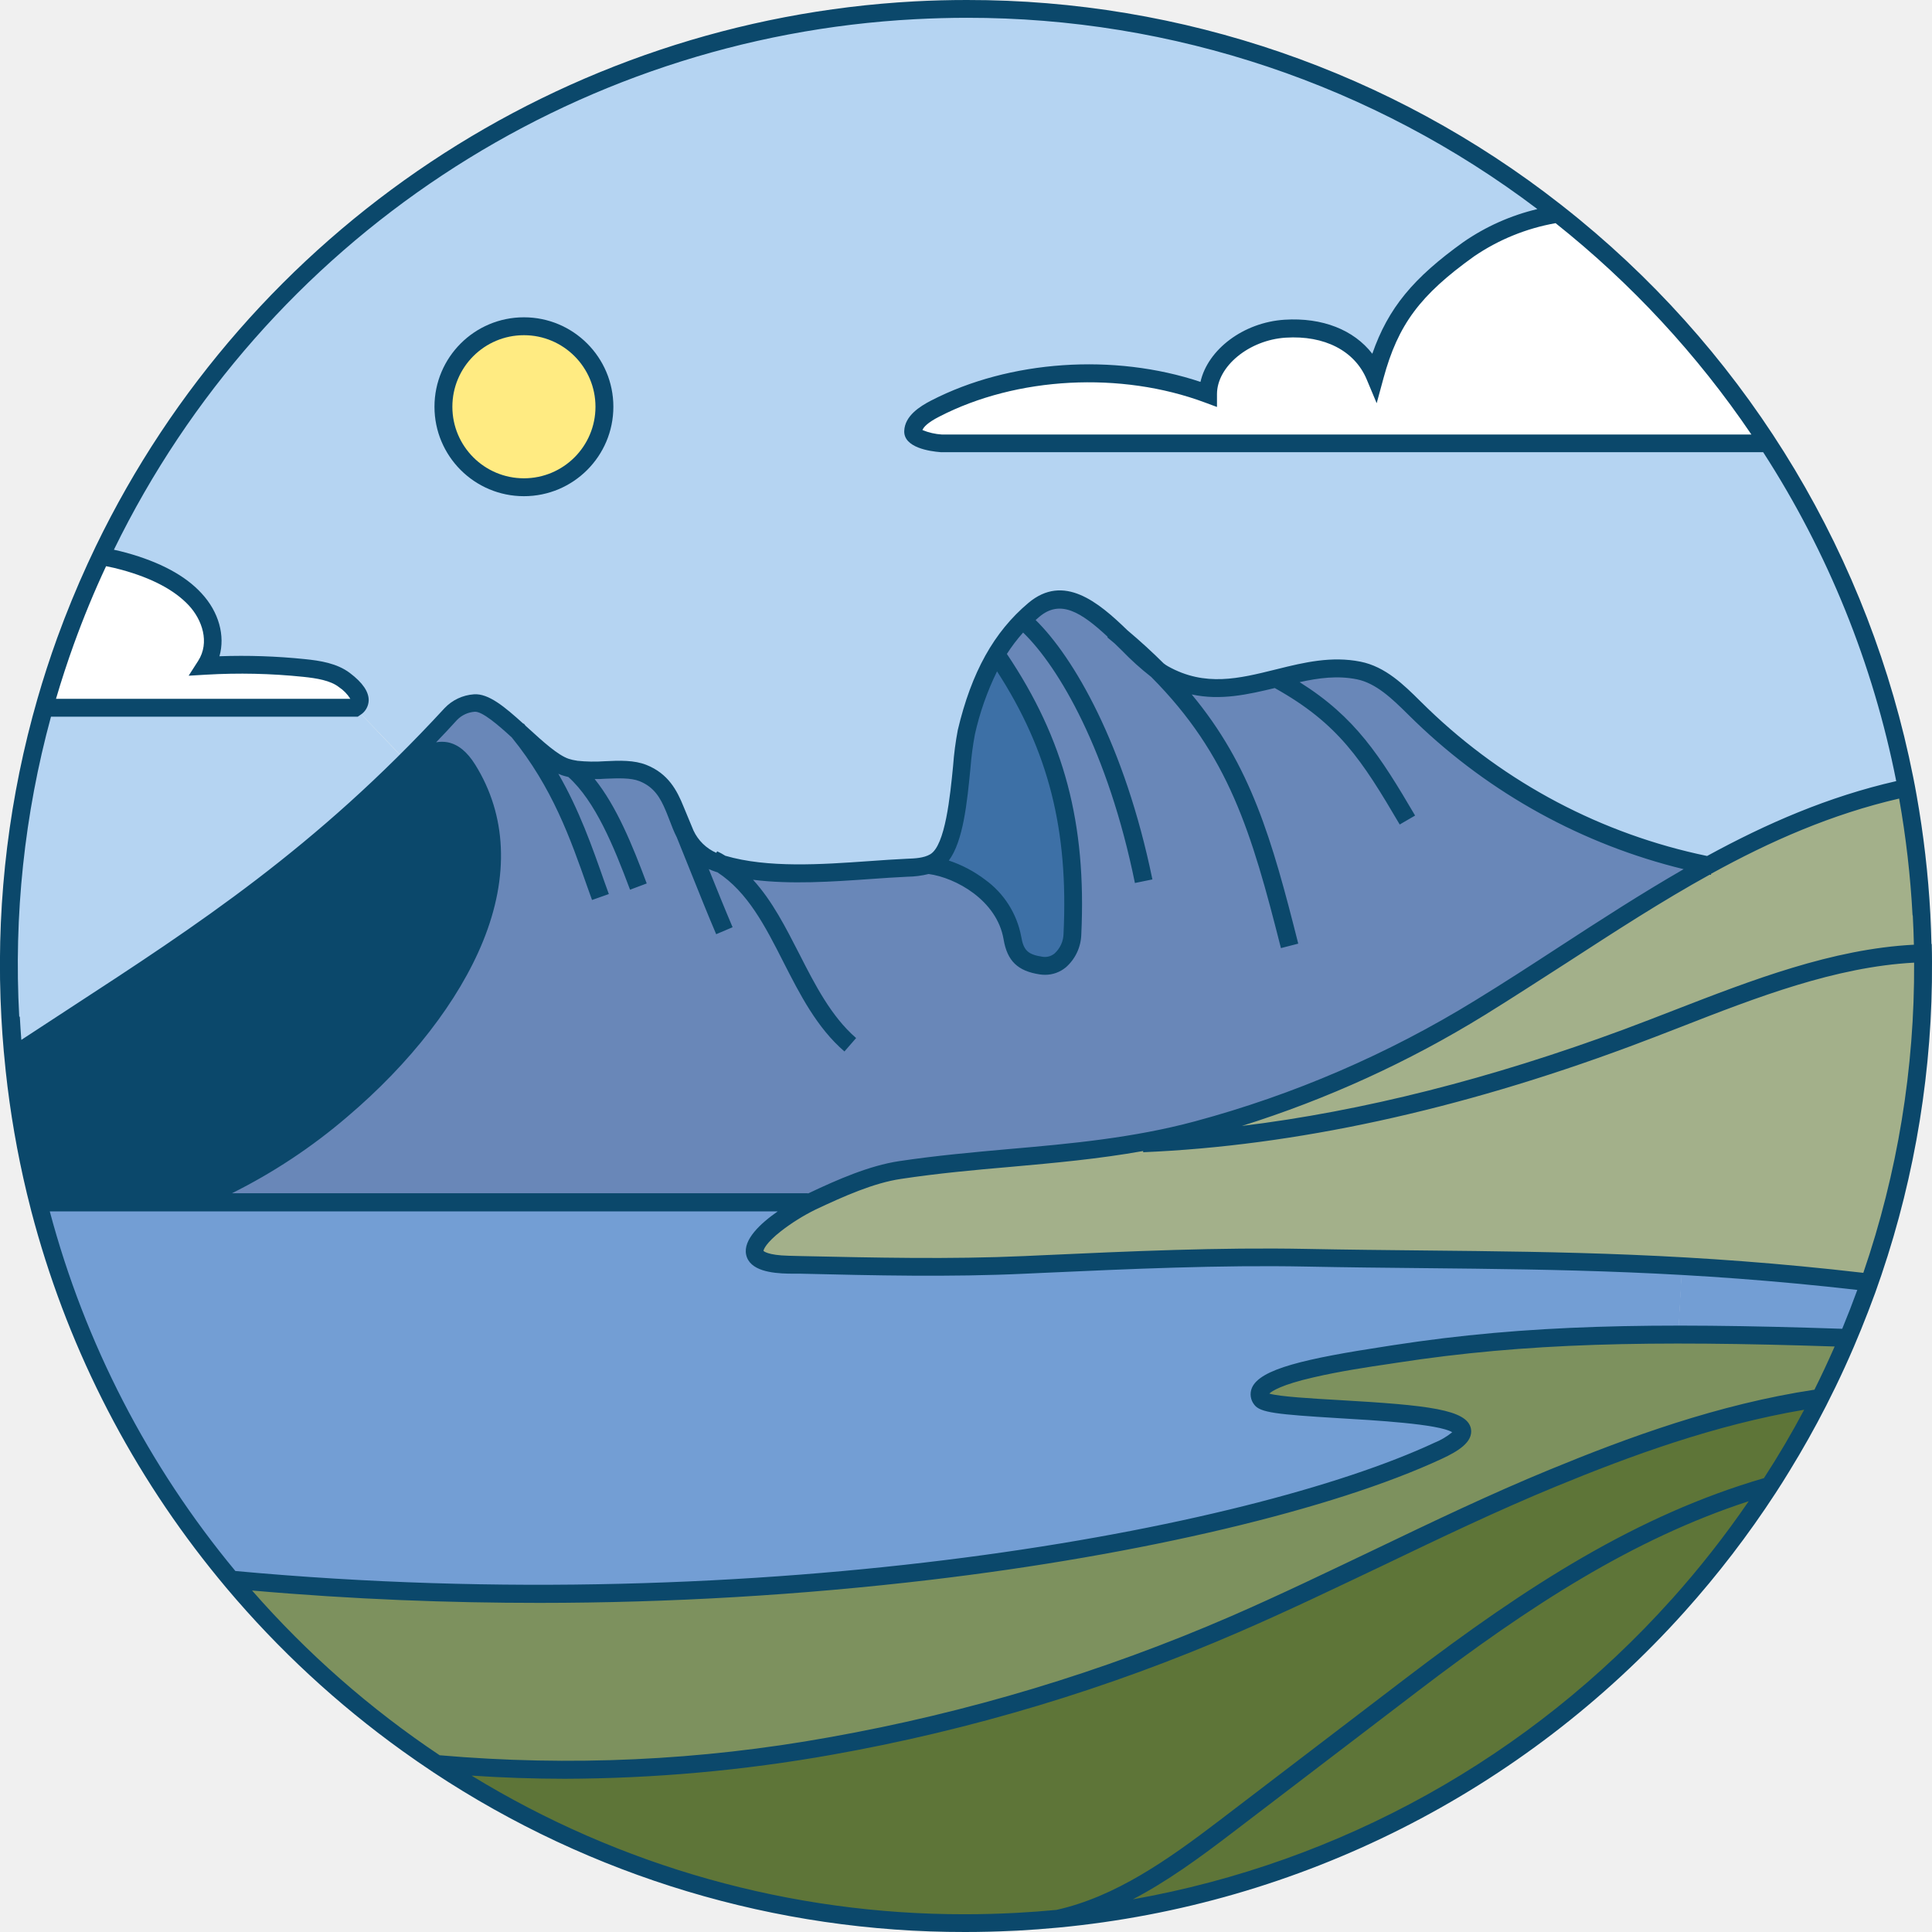
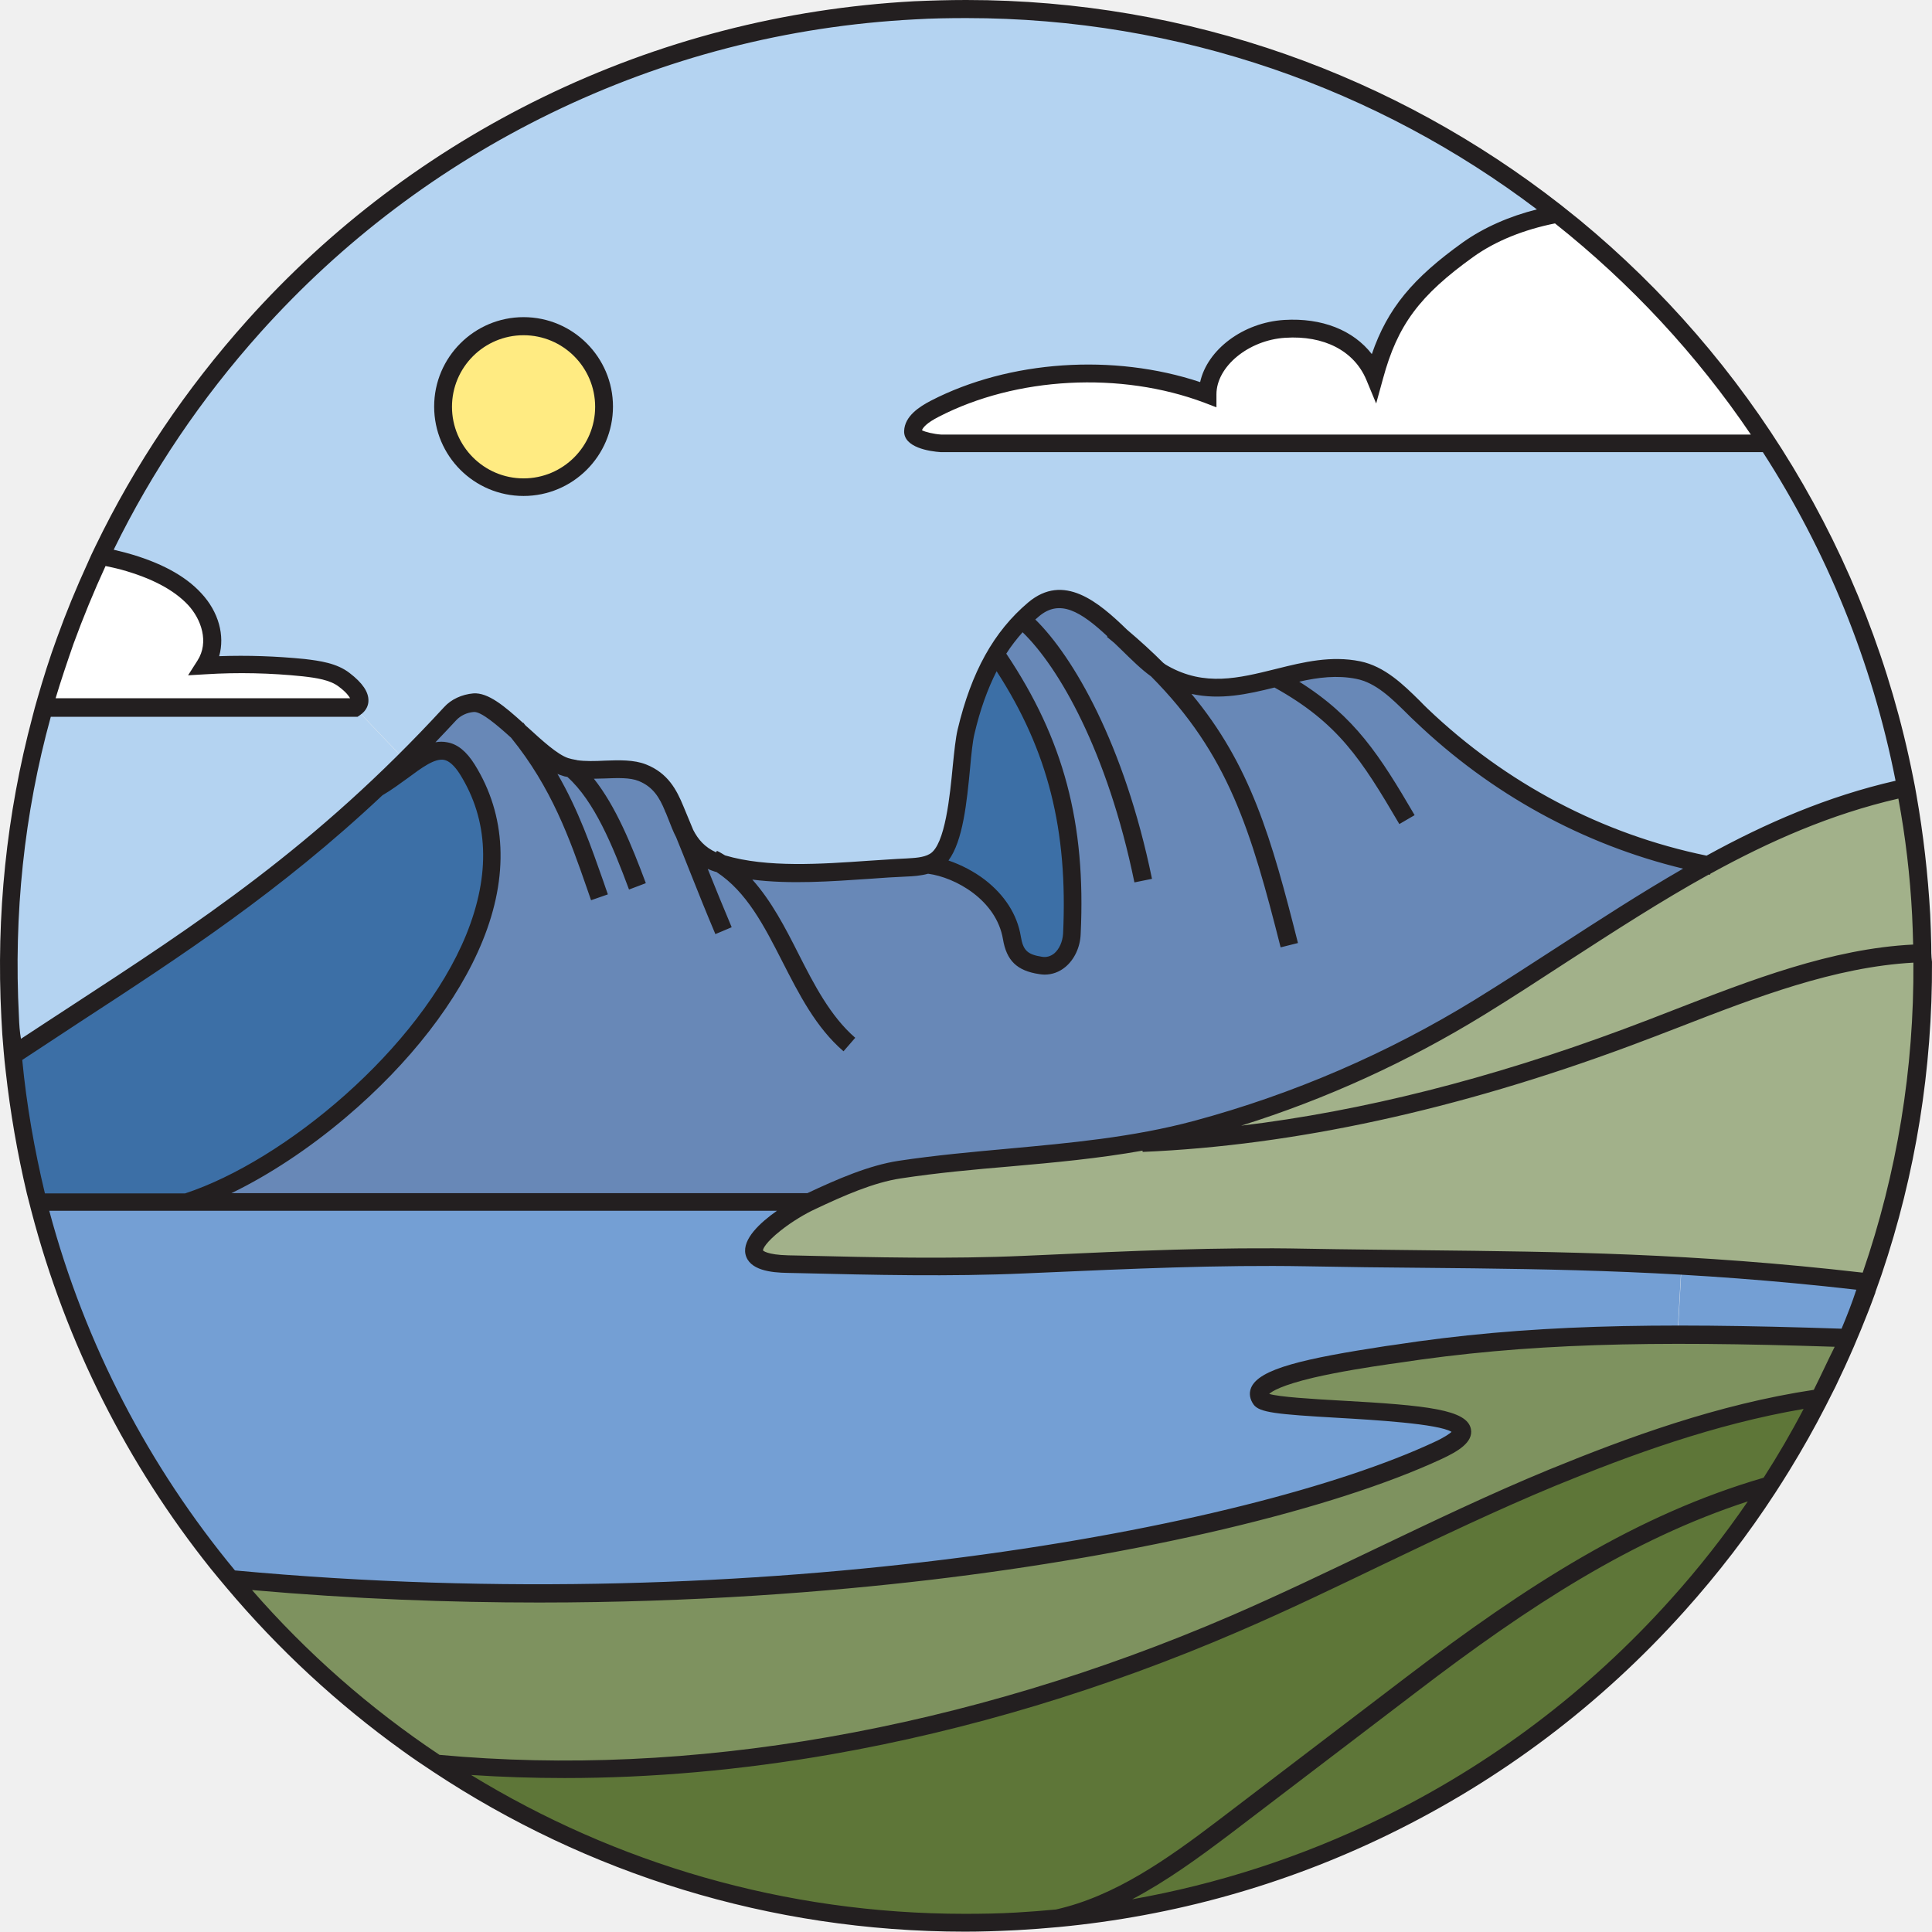
- <svg xmlns="http://www.w3.org/2000/svg" id="Layer_1" data-name="Layer 1" viewBox="0 0 432 432">
-   <defs>
-     <style>.cradle-cls-1{fill:none}.cradle-cls-2{clip-path:url(#cradle-clip-path)}.cradle-cls-3{fill:#fff}.cradle-cls-4{fill:#ffeb82}.cradle-cls-5{fill:#a3b08a}.cradle-cls-6{fill:#739ed4}.cradle-cls-7{fill:#7d915e}.cradle-cls-8{fill:#b5d4f2}.cradle-cls-9{fill:#5e7538}.cradle-cls-10{fill:#6987b8}.cradle-cls-11{fill:#3d70a6}.cradle-cls-12{fill:#0b486b}</style>
-     <clipPath id="cradle-clip-path" transform="translate(-1)">
-       <path class="cradle-cls-1" d="M1 0h432v432H1z" />
-     </clipPath>
-   </defs>
-   <g class="cradle-cls-2">
-     <path class="cradle-cls-3" d="M78 152.07c2.39 1.83 4.91 4.5 2.38 6.19h-69.5a211.59 211.59 0 0 1 12.69-33.88 51.69 51.69 0 0 1 5.15 1.13c6.09 1.67 12 4.31 15.9 8.51s5.31 10.2 2.31 14.87a135.83 135.83 0 0 1 22 .48c3.24.34 6.67.87 9.06 2.71m318.28-53l-.12.08H211.53s-6.43-.48-6.34-2.7 2.55-3.86 4.92-5.08c17.79-9.18 41.8-10.45 61-3.24 0-7.28 8-14 17.25-14.62s17 3.21 20.06 10.54c3.47-12.76 9-19.71 21-28.33a49.2 49.2 0 0 1 19.9-7.92 215 215 0 0 1 47 51.28" transform="translate(-1)" />
-     <path class="cradle-cls-4" d="M118.16 73a18 18 0 1 1-18 18 18 18 0 0 1 18-18" transform="translate(-1)" />
-     <path class="cradle-cls-5" d="M431 213.16a212.88 212.88 0 0 1-12 73.62 677.009 677.009 0 0 0-41.89-3.65c-29.3-1.66-54.8-1.3-84-1.87-20.73-.4-42.29.66-63 1.59-17.61.79-35.18.31-52.81-.1-16.4-.38-2.05-10.45 4.44-13.76l.72-.35c6-2.84 13.13-6 19.75-7.05 18.25-2.75 36.23-3 54.27-6.25l.05.27c36.91-1.56 73.57-10.65 108.19-23.52 21.56-8 43.76-18.3 66.24-18.91" transform="translate(-1)" />
-     <path class="cradle-cls-5" d="M383 193.5c13.85-7.61 28.29-13.89 44.29-17.31a215.69 215.69 0 0 1 3.41 28.39q.23 4.31.29 8.59c-22.48.61-44.67 10.9-66.24 18.91-34.62 12.87-71.28 22-108.19 23.52l-.05-.27c4-.73 8.08-1.61 12.12-2.69a239.58 239.58 0 0 0 63.26-27.29C349.3 214.6 365.7 203 383 193.5" transform="translate(-1)" />
-     <path class="cradle-cls-6" d="M419 286.78q-2.21 6.28-4.78 12.38c-14.22-.49-26.67-.76-38-.76l.85-15.27c13 .74 26.75 1.86 41.89 3.65" transform="translate(-1)" />
-     <path class="cradle-cls-7" d="M414.23 299.16q-2.9 6.84-6.25 13.45c-20.85 3-41 10.13-59.75 17.86-24.34 10-47 22.3-71.13 32.69-54.2 23.37-117 37-178.39 31.21a215.65 215.65 0 0 1-46-41.22c120.44 11.3 228.57-9.51 269.91-28.78 23.37-10.89-36.91-7.94-39.54-11.45-4-5.32 20-8.66 29.94-10.19 19.89-3.07 38.9-4.32 63.26-4.32 11.3 0 23.74.27 38 .76" transform="translate(-1)" />
-     <path class="cradle-cls-8" d="M136.14 91a18 18 0 1 0-18 18 18 18 0 0 0 18-18m150.19 60.74c-8.14 2-16.3 4-25.15-1a15.25 15.25 0 0 1-1.34-.85q-3.73-3.75-8.24-7.54c-6.11-5.94-12.83-11.54-19.43-6A39.68 39.68 0 0 0 223.3 147a61.47 61.47 0 0 0-6.3 16.7c-1.49 6.28-1.17 25.59-7.09 29.06a6.25 6.25 0 0 1-.71.36 15.18 15.18 0 0 1-5.45.93c-12.74.57-29 2.93-41.49-.81l-.55-.17a12.08 12.08 0 0 1-7.57-6.53c-.77-1.9-1.54-3.77-2.32-5.59l-.14-.34c-1.33-3.2-3-6.15-7-7.72-4.18-1.67-10.54 0-15.69-.92a11 11 0 0 1-1.63-.41c-3-1-6.82-4.6-10.5-7.94S109.5 157 107 157.2a8.12 8.12 0 0 0-5.25 2.47q-5.06 5.49-10 10.44l-11.37-11.85c2.54-1.69 0-4.36-2.37-6.19s-5.82-2.37-9.06-2.71a135.84 135.84 0 0 0-22-.48c3-4.67 1.57-10.66-2.31-14.87s-9.81-6.84-15.9-8.51a51.75 51.75 0 0 0-5.15-1.13A214.05 214.05 0 0 1 349.32 47.8a49.2 49.2 0 0 0-19.9 7.93c-12 8.62-17.52 15.57-21 28.33-3.08-7.33-10.76-11.13-20.06-10.54s-17.25 7.34-17.25 14.62c-19.21-7.21-43.23-5.94-61 3.24-2.36 1.22-4.84 2.87-4.92 5.08s6.34 2.69 6.34 2.69h184.62l.12-.08a212.6 212.6 0 0 1 31 77.12c-16 3.42-30.43 9.7-44.29 17.31a129.66 129.66 0 0 1-64.09-33.56c-4.08-3.91-8.3-8.87-14.15-10-6.31-1.25-12.37.3-18.44 1.82" transform="translate(-1)" />
-     <path class="cradle-cls-9" d="M408 312.61a213.71 213.71 0 0 1-11.27 19.6c-30.35 8.77-55.83 26-79.91 44.41l-41.93 32c-11.06 8.38-23.36 17.27-37.45 20.38q-4.48.43-9 .67a213.07 213.07 0 0 1-129.7-35.33c61.35 5.78 124.19-7.83 178.39-31.21 24.08-10.39 46.79-22.67 71.13-32.69 18.8-7.73 38.9-14.82 59.75-17.86" transform="translate(-1)" />
-     <path class="cradle-cls-6" d="M42.74 268.82h138.94l.09.17c-6.49 3.31-20.83 13.38-4.44 13.76 17.63.42 35.2.89 52.81.1 20.71-.93 42.27-2 63-1.59 29.18.57 54.68.21 84 1.87l-.85 15.27c-24.36 0-43.37 1.26-63.26 4.32-9.91 1.53-33.92 4.86-29.94 10.18 2.63 3.51 62.91.56 39.54 11.45-41.35 19.27-149.47 40.08-269.91 28.78a212.93 212.93 0 0 1-43.14-84.31h33.16z" transform="translate(-1)" />
-     <path class="cradle-cls-9" d="M396.72 332.21A213.69 213.69 0 0 1 237.44 429c14.09-3.13 26.39-12 37.44-20.42l41.93-32c24.07-18.37 49.55-35.64 79.91-44.41" transform="translate(-1)" />
-     <path class="cradle-cls-10" d="M162.31 193.24c12.48 3.75 28.74 1.38 41.49.81a15.17 15.17 0 0 0 5.45-.93l-.06.38c6.69 1 16.58 6.59 18.2 16.24.68 4 2.39 5.57 6.41 6.18s6.81-3 7-7.06c1.11-23.55-3.3-42.28-16.5-61.81h-1a39.65 39.65 0 0 1 8.86-10.68c6.6-5.54 13.31.05 19.42 6a82.81 82.81 0 0 0 8.24 7.54 14.9 14.9 0 0 0 1.34.85c8.85 5 17 3 25.15 1 6.07-1.51 12.13-3.07 18.44-1.82 5.84 1.16 10.06 6.12 14.14 10A129.65 129.65 0 0 0 383 193.5c-17.31 9.51-33.71 21.1-51.12 31.83a239.58 239.58 0 0 1-63.26 27.29c-4 1.09-8.08 2-12.12 2.69-18 3.25-36 3.5-54.27 6.25-6.62 1-13.77 4.21-19.75 7.05l-.72.35-.09-.17H42.74c32.78-10.63 85.51-60.39 62.83-96.79-5.87-9.42-11.87-.53-20.18 4.19q3.14-3 6.31-6.11 5-5 10-10.44a8.12 8.12 0 0 1 5.3-2.44c2.52-.2 6.15 3 9.92 6.38s7.47 6.94 10.5 7.94a10.85 10.85 0 0 0 1.63.41c5.15 1 11.51-.75 15.69.92 4 1.58 5.66 4.52 7 7.72l.14.34c.76 1.86 1.41 3.79 2.32 5.59a12.08 12.08 0 0 0 7.57 6.53l.55.16" transform="translate(-1)" />
-     <path class="cradle-cls-11" d="M224.3 147c13.2 19.53 17.61 38.26 16.5 61.81-.19 4.07-3 7.67-7 7.06s-5.73-2.16-6.41-6.17c-1.62-9.65-11.51-15.23-18.2-16.24l.06-.38a6.24 6.24 0 0 0 .71-.36c5.93-3.48 5.6-22.79 7.09-29.06A61.53 61.53 0 0 1 223.3 147h1z" transform="translate(-1)" />
-     <path class="cradle-cls-12" d="M105.57 172c22.67 36.4-30.05 86.16-62.83 96.79H9.58A214.07 214.07 0 0 1 3.94 236c28.3-18.75 54.16-34 81.46-59.78 8.31-4.73 14.31-13.61 20.18-4.19" transform="translate(-1)" />
-     <path class="cradle-cls-8" d="M80.38 158.26l11.32 11.85q-3.17 3.15-6.31 6.11C58.1 202 32.24 217.25 3.94 236q-.4-4.26-.63-8.58a213.61 213.61 0 0 1 7.58-69.16h69.5z" transform="translate(-1)" />
-     <path class="cradle-cls-12" d="M417.65 284.61c-38-4.4-67.3-4.69-98.18-5-8.48-.09-17.25-.17-26.29-.35-19.48-.38-39.67.53-59.18 1.42l-3.94.18c-16.64.75-33.58.35-50 0l-2.71-.07c-4.79-.11-5.61-1.08-5.63-1.08 0-.33.62-1.85 3.92-4.43a45.45 45.45 0 0 1 7.68-4.8c6.37-3 13.11-6 19.19-6.88 8.2-1.24 16.49-2 24.51-2.69 9.7-.87 19.63-1.76 29.59-3.54v.27c33.81-1.42 70.42-9.37 108.8-23.64 3.73-1.38 7.53-2.86 11.22-4.29 17.17-6.71 34.75-13.52 52.37-14.46a210.14 210.14 0 0 1-11.36 69.37m-4.73 12.5c-42.51-1.43-70.57-.93-100.21 3.64l-1.62.25c-18.22 2.78-28.42 5.09-30.17 9.37a3.71 3.71 0 0 0 .56 3.73c1.32 1.76 5 2.15 18.89 3 7.94.46 22.38 1.29 25.36 3.14a15.26 15.26 0 0 1-4 2.36c-41.38 19.28-149.39 39.63-268.09 28.67a211.33 211.33 0 0 1-41.5-80.41H174.9c-3.85 2.68-7.78 6.32-7.06 9.68.77 3.62 5.76 4.16 9.44 4.24l2.72.01c16.45.39 33.46.79 50.24 0l3.94-.18c19.46-.88 39.57-1.79 58.93-1.41 9.06.18 17.84.27 26.33.35 30.52.31 59.47.6 96.86 4.87q-1.59 4.37-3.36 8.65m-6.24 13.66c-21.54 3.26-41.7 10.67-59.23 17.89-13.3 5.47-26.3 11.71-38.88 17.74-10.49 5-21.34 10.24-32.28 15a402.86 402.86 0 0 1-90 27.11 329.17 329.17 0 0 1-87 4 212.91 212.91 0 0 1-41.95-36.84c22.68 2 44.25 2.77 64.23 2.77a748.7 748.7 0 0 0 87.41-5.15c47.26-5.59 90-15.72 114.44-27.09 3.52-1.64 7-3.71 6.47-6.69-.83-4.32-9.57-5.27-29.32-6.41-6.1-.35-13.57-.78-15.77-1.46.6-.56 2.72-2 9.94-3.64 5.68-1.32 12.17-2.31 16.92-3l1.63-.25c29-4.47 56.53-5 97.92-3.64q-2.16 4.93-4.55 9.73m-11.22 19.69c-28.38 8.28-52.89 24-79.87 44.56l-41.92 32c-11.67 8.91-23.32 17.08-36.46 20q-4.43.42-8.9.66c-3.82.2-7.69.31-11.5.31a210.8 210.8 0 0 1-110.37-31q10.33.7 20.88.71a346.86 346.86 0 0 0 59.68-5.37A406.77 406.77 0 0 0 277.89 365c11-4.75 21.9-10 32.43-15 12.52-6 25.47-12.22 38.67-17.65 16.52-6.8 35.37-13.73 55.43-17.13q-4.15 7.83-9 15.29M374.7 357.7a211.33 211.33 0 0 1-120.41 67c7.67-4 14.88-9.26 21.81-14.55l41.92-32c25.14-19.18 48.06-34 74-42.48a214.09 214.09 0 0 1-17.28 22M6 237c4.35-2.87 8.64-5.68 12.84-8.42 22.93-14.94 44.83-29.22 67.71-50.77a60.62 60.62 0 0 0 5.69-3.88c3.07-2.28 6-4.43 8.08-4 1.16.22 2.34 1.29 3.51 3.16 6.43 10.32 6.91 22.39 1.44 35.86-10.4 25.6-40.7 50.59-62.87 57.88H11.15A212.46 212.46 0 0 1 6 237m-.7-9.69a211.1 211.1 0 0 1 7.1-67.06H81l.5-.34a4 4 0 0 0 1.94-3.24c.06-1.94-1.31-4-4.21-6.19s-6.7-2.76-10.07-3.1a138 138 0 0 0-19.09-.64c1.3-4.59-.12-9.89-4-14.07-3.66-4-9.33-7-16.84-9.08q-1.37-.37-2.76-.67A211.74 211.74 0 0 1 205.69 4.29c3.82-.2 7.69-.31 11.5-.31a210.9 210.9 0 0 1 127.57 42.77 49 49 0 0 0-16.51 7.35c-11.24 8.05-16.84 14.77-20.4 25-4.15-5.36-11.17-8.14-19.61-7.61-9.23.59-17.18 6.68-18.81 13.9-19.32-6.45-42.68-4.88-60.24 4.18-2.51 1.3-5.87 3.41-6 6.78-.14 3.73 5.68 4.57 8.18 4.76h183.88A210.9 210.9 0 0 1 425 174.66c-15.23 3.48-29 9.48-42.29 16.74a127.1 127.1 0 0 1-62.37-32.9c-.59-.56-1.18-1.15-1.78-1.74-3.64-3.61-7.78-7.7-13.36-8.81-6.48-1.29-12.62.17-18.56 1.65l-.45.11c-8.08 2-15.71 3.92-24-.71a7.27 7.27 0 0 1-1-.67c-2.46-2.45-5.15-4.92-8.12-7.42-6.46-6.27-14.21-12.74-22.11-6.1-7.71 6.48-12.73 15.5-15.79 28.4a70.69 70.69 0 0 0-1.06 8.09c-.65 6.64-1.74 17.74-5.11 19.72-1.44.85-3.46.94-5.23 1-2.69.12-5.49.32-8.45.53-10.64.75-22.65 1.58-32.14-1.2-.59-.37-1.2-.72-1.83-1l-.18.35a10.14 10.14 0 0 1-5.11-5c-.74-1.82-1.48-3.61-2.22-5.35-1.46-3.62-3.42-7.37-8.29-9.31-2.73-1.09-6-1-9.25-.83a35.6 35.6 0 0 1-6.33-.11l-.1-.09v.06a10.83 10.83 0 0 1-1.71-.4c-2.4-.8-5.76-3.85-9-6.81l-.65-.59-.4-.49-.07.06c-4.17-3.78-7.81-6.84-11.08-6.59a10 10 0 0 0-6.56 3.1c-28.74 31.2-55.37 48.56-83.56 66.93q-5.44 3.55-11.07 7.24-.2-2.58-.34-5.18M17.53 144q3.21-8.89 7.19-17.4c1.19.23 2.36.5 3.48.81 6.78 1.86 11.82 4.53 15 7.94 3 3.21 4.76 8.3 2.1 12.44l-2.12 3.3 3.92-.23a134.2 134.2 0 0 1 21.69.48c3 .31 6.11.81 8 2.3a8.63 8.63 0 0 1 2.55 2.62H13.52q1.81-6.16 4-12.24m375.09-46.86h-181a13.68 13.68 0 0 1-4.35-1c.24-.62 1.09-1.64 3.76-3C228.36 84.2 251.67 83 270.42 90l2.7 1v-2.87c0-6.21 7.18-12.11 15.38-12.63 8.65-.55 15.41 2.93 18.09 9.32l2.24 5.34 1.52-5.59c3.26-12 8.17-18.59 20.23-27.23a46.83 46.83 0 0 1 18.25-7.44 212.89 212.89 0 0 1 43.79 47.26M223.93 150.1c11.51 17.78 16 35.47 14.88 58.65a6.13 6.13 0 0 1-2 4.44 3.36 3.36 0 0 1-2.73.74c-3.24-.49-4.22-1.42-4.74-4.54a20.29 20.29 0 0 0-8.09-12.71 28 28 0 0 0-8.09-4.26c3.24-4.37 4.09-13 4.84-20.71a69.37 69.37 0 0 1 1-7.55 63.17 63.17 0 0 1 4.95-14.06m-42.32 116.72H52.85a125.69 125.69 0 0 0 25.68-17c14.25-12.07 25.07-26.05 30.48-39.37 5.9-14.52 5.29-28.17-1.75-39.47-1.81-2.9-3.82-4.53-6.15-5a7.11 7.11 0 0 0-2.59 0c1.56-1.62 3.12-3.28 4.68-5a6.11 6.11 0 0 1 3.94-1.83c1.66-.14 5.31 3 8.3 5.75 9.08 11.18 13.08 22.55 16.94 33.55l1 2.79 3.76-1.33-1-2.77c-2.77-7.9-5.61-16-10.3-24.13.31.14.62.27.93.37s.87.26 1.32.36c6 5.4 10.12 15.39 13.79 25.2l3.73-1.4c-3.19-8.53-6.71-17.2-11.64-23.34.8 0 1.61 0 2.41-.08 2.92-.11 5.68-.22 7.61.55 3.26 1.3 4.68 3.73 5.89 6.65l.21.5c.19.47.37.94.56 1.43.51 1.31 1 2.67 1.69 4 1.06 2.59 2.12 5.23 3.15 7.82 1.85 4.62 3.76 9.4 5.65 13.82l3.67-1.56c-1.77-4.16-3.58-8.65-5.33-13a16.27 16.27 0 0 0 1.67.64l.27.08c6.77 4.43 10.66 12 14.75 20.06 3.68 7.22 7.48 14.68 13.65 20l2.61-3c-5.58-4.84-9.21-11.95-12.71-18.82-3-5.84-6-11.81-10.34-16.57 8.45 1.07 17.72.43 26.14-.16 2.94-.21 5.71-.4 8.35-.52a21.12 21.12 0 0 0 4.78-.61c6.07.82 15.29 5.89 16.76 14.63.81 4.81 3.15 7.07 8.08 7.82a7.94 7.94 0 0 0 1.19.09 7.25 7.25 0 0 0 4.67-1.69 10.16 10.16 0 0 0 3.43-7.34c1.17-24.83-3.81-43.61-16.64-62.72a37.79 37.79 0 0 1 3.63-4.78c8 7.73 19 26.53 25 56l3.91-.8c-6.21-30.19-17.66-49.73-26.11-58 .28-.25.56-.5.85-.74 4.64-3.89 9.26-1.1 15.27 4.5l-.09.11 1.64 1.37 1.6 1.56a63 63 0 0 0 6.58 5.93c17.35 17.47 22.4 34.57 29 60.63l3.87-1c-5.91-23.45-10.62-39.85-23.82-55.72 6.48 1.41 12.6 0 18.57-1.43 14.23 7.94 19.45 16.05 27.94 30.51l3.44-2c-7.88-13.42-13.35-22-25.82-29.83 4.3-.95 8.48-1.5 12.78-.64s7.92 4.36 11.33 7.73c.61.61 1.22 1.21 1.83 1.79a131.27 131.27 0 0 0 59.93 32.94c-9.42 5.42-18.65 11.39-28 17.48-6 3.91-12.29 8-18.57 11.84a236.76 236.76 0 0 1-62.73 27.07c-13.78 3.71-27.84 5-41.42 6.18-8.08.72-16.43 1.47-24.75 2.72-6.59 1-13.65 4.06-20.3 7.22m247-62.18q.18 3.29.25 6.56c-18.26.94-36.22 7.9-53.73 14.69-3.67 1.42-7.46 2.9-11.16 4.27-29.72 11-58.33 18.26-85.37 21.56A240.53 240.53 0 0 0 332.93 227c6.32-3.9 12.59-8 18.65-11.88 10.63-6.89 21-13.63 31.73-19.55l.28.06v-.24c13.25-7.31 27-13.35 42.06-16.83a214.11 214.11 0 0 1 3 26.1m4.23 6.45q-.08-3.33-.25-6.67a218 218 0 0 0-3.09-26.72q-.35-2-.74-3.92a215.75 215.75 0 0 0-74.59-124.68q-2.12-1.74-4.28-3.43A214.9 214.9 0 0 0 217.19 0c-3.88 0-7.82.1-11.71.31A216.25 216.25 0 0 0 22.41 122.18q-.91 1.89-1.79 3.81-3.75 8.17-6.84 16.68-2.44 6.75-4.41 13.6-.57 2-1.11 4a215.08 215.08 0 0 0-6.95 67.27q.2 3.76.53 7.48.2 2.25.44 4.5A216.31 216.31 0 0 0 7 266.82q.48 2 1 4a215.24 215.24 0 0 0 40.05 79.88q1.76 2.2 3.57 4.36A217 217 0 0 0 91 391.53q3.4 2.44 6.89 4.76A214.79 214.79 0 0 0 216.82 432c3.51 0 7.06-.09 10.58-.26l1.13-.05q4.6-.25 9.16-.68a215.25 215.25 0 0 0 140-70.64A217.47 217.47 0 0 0 398 333.89q1.61-2.46 3.15-5 4.36-7.09 8.15-14.5 1.09-2.14 2.14-4.3 2.14-4.42 4.08-8.94.84-2 1.64-3.93c1.06-2.62 2.09-5.26 3.06-7.93l.14-.38q.69-1.92 1.34-3.85a214.13 214.13 0 0 0 11.3-70q0-2-.06-4" transform="translate(-1)" />
-     <path class="cradle-cls-12" d="M118.15 74.95a16 16 0 1 1-16 16 16 16 0 0 1 16-16m0 36a20 20 0 1 0-20-20 20 20 0 0 0 20 20" transform="translate(-1)" />
+ <svg xmlns="http://www.w3.org/2000/svg" viewBox="0 0 758.438 758.3">
+   <path d="M135.034 267c4.2 3.2 8.6 7.9 4.2 10.9h-122c5.8-20.6 13.2-40.5 22.3-59.5 3.1.5 6.1 1.2 9 2 10.7 2.9 21.1 7.6 27.9 14.9 6.8 7.4 9.3 17.9 4.1 26.1 12.9-.8 25.8-.5 38.6.8 5.7.6 11.7 1.5 15.9 4.8zM693.734 173.9l-.2.1h-324.1s-11.3-.8-11.1-4.7c.1-3.9 4.5-6.8 8.6-8.9 31.2-16.1 73.4-18.4 107.1-5.7 0-12.8 14-24.6 30.3-25.7 16.3-1.1 29.8 5.6 35.2 18.5 6.1-22.4 15.7-34.6 36.8-49.7 9.6-6.9 21.9-11.6 34.9-13.9 32.1 25.3 60 55.7 82.5 90z" fill="#fff" />
+   <path d="M205.534 128.2c17.4 0 31.6 14.1 31.6 31.6 0 17.4-14.1 31.6-31.6 31.6s-31.6-14.1-31.6-31.6 14.1-31.6 31.6-31.6z" fill="#ffeb82" />
+   <path d="M754.634 374.2c.6 45.2-6.8 88.7-21 129.2-26.6-3.1-50.7-5.1-73.5-6.4-51.4-2.9-96.2-2.3-147.4-3.3-36.4-.7-74.2 1.2-110.6 2.8-30.9 1.4-61.8.5-92.7-.2-28.8-.7-3.6-18.3 7.8-24.2.4-.2.9-.4 1.3-.6 10.5-5 23.1-10.6 34.7-12.4 32-4.8 63.6-5.3 95.3-11l.1.5c64.8-2.7 129.1-18.7 189.9-41.3 37.7-14 76.7-32 116.1-33.1z" fill="#a2b18a" />
+   <path d="M670.434 339.7c24.3-13.4 49.7-24.4 77.7-30.4 3.1 16.2 5.1 32.9 6 49.8.3 5 .4 10.1.5 15.1-39.5 1.1-78.4 19.1-116.3 33.2-60.7 22.6-125.1 38.6-189.9 41.3l-.1-.5c7.1-1.3 14.2-2.8 21.3-4.7 39.1-10.5 76.6-26.7 111-47.9 30.6-18.9 59.4-39.2 89.8-55.9z" fill="#a2b18a" />
+   <path d="M733.634 503.4c-2.6 7.3-5.4 14.6-8.4 21.7-25-.9-46.8-1.3-66.6-1.3l1.5-26.8c22.8 1.3 46.9 3.3 73.5 6.4z" fill="#749fd4" />
+   <path d="M725.234 525.2c-3.4 8-7 15.9-11 23.6-36.6 5.3-71.9 17.8-104.9 31.3-42.7 17.6-82.6 39.1-124.9 57.4-95.1 41-205.4 64.9-313.1 54.8-30.2-20.1-57.5-44.5-80.8-72.4 211.4 19.8 401.2-16.7 473.8-50.5 41-19.1-64.8-13.9-69.4-20.1-7-9.3 35.2-15.2 52.6-17.9 34.9-5.4 68.3-7.6 111-7.6 19.9 0 41.8.5 66.7 1.4z" fill="#7e925f" />
+   <path d="M500.734 266.4c-14.3 3.6-28.6 7-44.1-1.7-.8-.4-1.6-.9-2.4-1.5-4.4-4.4-9.2-8.8-14.5-13.2-10.7-10.4-22.5-20.2-34.1-10.5-6.5 5.5-11.6 11.8-15.6 18.7-5.1 8.9-8.5 18.9-11 29.2-2.6 11-2 44.9-12.4 51l-1.2.6c-2.9 1.3-6.3 1.5-9.6 1.6-22.4 1-50.9 5.1-72.8-1.4-.3-.1-.6-.2-1-.3-7.1-2.3-10.8-6.6-13.3-11.5v-.1c-1.4-3.3-2.7-6.6-4.1-9.8-.1-.2-.2-.4-.2-.6-2.3-5.6-5.3-10.8-12.3-13.6-7.3-2.9-18.5.1-27.5-1.6-1-.2-1.9-.4-2.9-.7-5.3-1.8-12-8.1-18.4-13.9-6.6-6-13-11.5-17.4-11.2-3.4.3-6.9 1.8-9.2 4.3-5.9 6.4-11.8 12.5-17.6 18.3l-19.9-20.8c4.4-3 0-7.7-4.2-10.9s-10.2-4.2-15.9-4.8c-12.8-1.3-25.8-1.6-38.6-.8 5.3-8.2 2.8-18.7-4.1-26.1-6.8-7.4-17.2-12-27.9-14.9-2.9-.8-6-1.5-9-2 57.2-120.4 176.9-206.5 319.5-214.1 94.8-5.1 183.2 25.4 252.3 79.9-13 2.3-25.3 7-34.9 13.9-21.1 15.1-30.8 27.3-36.8 49.7-5.4-12.9-18.9-19.5-35.2-18.5-16.3 1-30.3 12.9-30.3 25.7-33.7-12.7-75.9-10.4-107.1 5.7-4.1 2.1-8.5 5-8.6 8.9-.1 3.9 11.1 4.7 11.1 4.7h324.1l.2-.1c26.3 40.3 45.2 86 54.5 135.4-28.1 6-53.4 17-77.7 30.4-42.3-8.4-81.4-29.1-112.5-58.9-7.2-6.9-14.6-15.6-24.8-17.6-11.3-2.3-21.9.4-32.6 3.1zm-263.6-106.6c0-17.4-14.1-31.6-31.6-31.6s-31.6 14.1-31.6 31.6c0 17.4 14.1 31.6 31.6 31.6s31.6-14.2 31.6-31.6z" fill="#b4d3f1" />
+   <path d="M714.334 548.8c-6 11.8-12.6 23.3-19.8 34.4-53.3 15.4-98 45.7-140.3 78-24.5 18.7-49.1 37.4-73.6 56.1-19.4 14.8-41 30.4-65.7 35.8-5.2.5-10.5.9-15.8 1.2-83.8 4.5-162.7-18.9-227.7-62 107.7 10.1 218-13.8 313.1-54.8 42.3-18.2 82.1-39.8 124.9-57.4 33-13.5 68.2-26 104.9-31.3z" fill="#5e7638" />
+   <path d="M73.134 471.9h243.9l.1.3c-11.4 5.8-36.6 23.5-7.8 24.2 31 .7 61.8 1.6 92.7.2 36.4-1.6 74.2-3.5 110.6-2.8 51.2 1 96 .4 147.4 3.3l-1.5 26.8c-42.8 0-76.1 2.2-111 7.6-17.4 2.7-59.5 8.5-52.6 17.9 4.6 6.2 110.4 1 69.4 20.1-72.6 33.8-262.4 70.3-473.8 50.5-35.4-42.3-61.6-92.6-75.7-148h58.3z" fill="#749fd4" />
+   <path d="M694.534 583.2c-60.5 93.4-161.5 158.7-279.6 170 24.7-5.5 46.3-21 65.7-35.8 24.5-18.7 49.1-37.4 73.6-56.1 42.3-32.4 87-62.7 140.3-78.1z" fill="#5e7638" />
+   <path d="M283.034 339.2c21.9 6.6 50.5 2.4 72.8 1.4 3.2-.1 6.6-.3 9.6-1.6l-.1.7c11.8 1.8 29.1 11.6 31.9 28.5 1.2 7 4.2 9.8 11.2 10.8 7 1 12-5.3 12.3-12.4 1.9-41.3-5.8-74.2-29-108.5h-1.8c4-6.9 9.1-13.3 15.6-18.7 11.6-9.7 23.4.1 34.1 10.5 5.1 5 10 10 14.5 13.2.8.6 1.6 1.1 2.4 1.5 15.5 8.7 29.9 5.3 44.1 1.7 10.7-2.7 21.3-5.4 32.4-3.2 10.3 2 17.7 10.8 24.8 17.6 31.1 29.8 70.2 50.5 112.5 58.9-30.4 16.7-59.2 37-89.7 55.9-34.4 21.2-72 37.4-111 47.9-7.1 1.9-14.2 3.4-21.3 4.7-31.7 5.7-63.2 6.1-95.3 11-11.6 1.8-24.2 7.4-34.7 12.4-.4.2-.8.4-1.3.6l-.1-.3h-243.8c57.5-18.7 150.1-106 110.3-169.9-10.3-16.5-20.8-.9-35.4 7.4 3.7-3.5 7.4-7 11.1-10.7 5.8-5.8 11.7-11.9 17.6-18.3 2.3-2.5 5.8-4.1 9.2-4.3 4.4-.4 10.8 5.2 17.4 11.2 6.5 5.9 13.1 12.2 18.4 13.9.9.3 1.9.5 2.9.7 9 1.7 20.2-1.3 27.5 1.6 6.9 2.8 9.9 7.9 12.3 13.6.1.2.2.4.2.6 1.3 3.3 2.5 6.7 4.1 9.8v.1c2.5 4.9 6.1 9.2 13.3 11.5.3 0 .7.1 1 .2z" fill="#6888b7" />
+   <path d="M391.834 258.1c23.2 34.3 30.9 67.2 29 108.5-.3 7.1-5.2 13.5-12.3 12.4-7.1-1.1-10.1-3.8-11.2-10.8-2.9-16.9-20.2-26.7-31.9-28.5l.1-.7 1.2-.6c10.4-6.1 9.8-40 12.4-51 2.5-10.4 5.9-20.3 11-29.2h1.7zM183.434 302c39.8 63.9-52.8 151.2-110.3 169.9h-58.2c-4.7-18.7-8.1-37.9-9.9-57.6 49.7-32.9 95.1-59.7 143-104.9 14.6-8.3 25.1-23.9 35.4-7.4z" fill="#3c6fa6" />
+   <path d="M139.234 277.8l19.9 20.8c-3.7 3.7-7.4 7.3-11.1 10.7-47.9 45.2-93.3 72-143 104.9-.5-5-.8-10-1.1-15.1-2.2-42.1 2.5-83 13.3-121.4h122z" fill="#b4d3f1" />
+   <g fill="#231f20">
+     <path d="M758.134 370.7c-.1-3.9-.2-7.8-.4-11.7-.9-15.9-2.7-31.6-5.4-46.9-.4-2.3-.8-4.6-1.3-6.9-17.4-87.8-64.9-164.4-131-218.9l-7.5-6c-64.6-50.4-145.5-80.3-233.2-80.3-6.8 0-13.7.2-20.6.5-51.1 2.8-100.1 15.5-145.7 37.7-44.1 21.5-83.1 50.9-116 87.6-24.1 26.9-44.1 56.6-59.6 88.7-1.1 2.2-2.1 4.4-3.1 6.7-4.4 9.6-8.4 19.3-12 29.3-2.9 7.9-5.4 15.9-7.7 23.9-.7 2.3-1.3 4.7-1.9 7-10.2 38.3-14.3 77.9-12.2 118.1.2 4.4.5 8.8.9 13.1.2 2.6.5 5.3.8 7.9 1.8 16.3 4.6 32.3 8.3 48 .6 2.3 1.2 4.7 1.8 7 13.6 52 37.9 99.6 70.3 140.2 2.1 2.6 4.2 5.1 6.3 7.6 20.3 24.1 43.5 45.6 69.1 64 4 2.9 8 5.6 12.1 8.3 60 39.7 131.8 62.7 208.7 62.7 6.2 0 12.4-.2 18.6-.5.7 0 1.3-.1 2-.1 5.4-.3 10.7-.7 16.1-1.2 45.3-4.3 88.9-16.5 129.7-36.4 44.1-21.5 83.1-50.9 116-87.6 13.2-14.7 25.1-30.2 35.7-46.5 1.9-2.9 3.7-5.8 5.5-8.7 5.1-8.3 9.9-16.8 14.3-25.4 1.3-2.5 2.5-5 3.8-7.5 2.5-5.2 4.9-10.4 7.2-15.7 1-2.3 1.9-4.6 2.9-6.9 1.9-4.6 3.7-9.2 5.4-13.9.1-.2.2-.4.2-.7.8-2.3 1.6-4.5 2.4-6.8 13.4-39.6 20-80.8 19.8-122.8-.3-2.3-.3-4.6-.3-6.9zm-7.5-11.4c.2 3.8.3 7.7.4 11.5-32.1 1.6-63.6 13.9-94.3 25.8-6.4 2.5-13.1 5.1-19.6 7.5-52.2 19.4-102.4 32.1-149.9 37.8 33.5-10.5 65.4-25.1 95.2-43.4 11.1-6.8 22.1-14 32.7-20.9 18.7-12.1 36.9-23.9 55.7-34.3.2 0 .3.1.5.1l.1-.4c23.3-12.8 47.3-23.4 73.8-29.5 2.8 15 4.6 30.3 5.4 45.8zm-433.7 109.1h-226.1c14.7-7.1 30.5-17.5 45.1-29.9 25-21.2 44-45.7 53.5-69.1 10.4-25.5 9.3-49.4-3.1-69.3-3.2-5.1-6.7-8-10.8-8.7-1.5-.3-3.1-.3-4.6 0 2.7-2.8 5.5-5.8 8.2-8.7 1.7-1.8 4.2-3 6.9-3.2 2.9-.2 9.3 5.3 14.6 10.1 15.9 19.6 23 39.6 29.7 58.9.6 1.6 1.1 3.3 1.7 4.9l6.6-2.3c-.6-1.6-1.1-3.2-1.7-4.9-4.9-13.9-9.8-28.1-18.1-42.4.5.2 1.1.5 1.6.6.8.3 1.5.5 2.3.6 10.6 9.5 17.8 27 24.2 44.2l6.6-2.5c-5.6-15-11.8-30.2-20.4-41 1.4 0 2.8-.1 4.2-.1 5.1-.2 10-.4 13.4 1 5.7 2.3 8.2 6.6 10.3 11.7.1.3.2.6.4.9.3.8.7 1.7 1 2.5.9 2.3 1.8 4.7 3 7 1.9 4.6 3.7 9.2 5.5 13.7 3.2 8.1 6.6 16.5 9.9 24.3l6.4-2.7c-3.1-7.3-6.3-15.2-9.4-22.9.9.4 1.9.8 2.9 1.1.2 0 .3.1.5.1 11.9 7.8 18.7 21.1 25.9 35.2 6.5 12.7 13.1 25.8 24 35.2l4.6-5.3c-9.8-8.5-16.2-21-22.3-33-5.2-10.3-10.6-20.7-18.1-29.1 14.8 1.9 31.1.7 45.9-.3 5.2-.4 10-.7 14.7-.9 2.5-.1 5.5-.3 8.4-1.1 10.7 1.4 26.8 10.3 29.4 25.7 1.4 8.4 5.5 12.4 14.2 13.7.7.1 1.4.2 2.1.2 3 0 5.8-1 8.2-3 3.5-2.9 5.8-7.7 6-12.9 2.1-43.6-6.7-76.5-29.2-110.1 1.9-3 4.1-5.8 6.4-8.4 14.1 13.6 33.3 46.6 43.9 98.2l6.9-1.4c-10.9-53-31-87.3-45.8-101.8.5-.4 1-.9 1.5-1.3 8.1-6.8 16.3-1.9 26.8 7.9l-.2.2c1 .8 1.9 1.6 2.9 2.4.9.9 1.9 1.8 2.8 2.7 4 3.9 7.8 7.7 11.6 10.4 30.5 30.7 39.3 60.7 50.9 106.4l6.8-1.7c-10.4-41.2-18.6-69.9-41.8-97.8 11.4 2.5 22.1.1 32.6-2.5 25 13.9 34.1 28.2 49 53.6l6-3.5c-13.8-23.6-23.4-38.6-45.3-52.4 7.5-1.7 14.9-2.6 22.4-1.1 7.7 1.5 13.9 7.7 19.9 13.6 1.1 1.1 2.1 2.1 3.2 3.1 29.8 28.5 65.9 48.3 105.2 57.8-16.5 9.5-32.7 20-49.2 30.7-10.6 6.9-21.6 14-32.6 20.8-34.2 21-71.2 37-110.1 47.5-24.2 6.5-48.9 8.7-72.7 10.9-14.2 1.3-28.8 2.6-43.4 4.8-11.7 1.8-24.1 7.2-35.8 12.7zm74.3-204.9c20.2 31.2 28 62.3 26.1 103-.2 3.2-1.5 6.1-3.5 7.8-1.4 1.1-3 1.6-4.8 1.3-5.7-.9-7.4-2.5-8.3-8-1.4-8.6-6.4-16.3-14.2-22.3-4.2-3.2-9.2-5.8-14.2-7.5 5.7-7.7 7.2-22.8 8.5-36.4.5-5.6 1-10.4 1.7-13.3 2.2-9.4 5.1-17.5 8.7-24.6zm296.1-92.9h-317.8c-3-.2-6.3-1-7.6-1.7.4-1.1 1.9-2.9 6.6-5.3 30.4-15.7 71.4-17.9 104.3-5.5l4.7 1.8v-5.1c0-10.9 12.6-21.3 27-22.2 15.2-1 27 5.1 31.8 16.4l3.9 9.4 2.7-9.8c5.7-21 14.3-32.6 35.5-47.8 8.8-6.3 20-10.7 32-13.1 29.6 23.5 55.6 51.4 76.9 82.9zm-658.5 82.2c3.8-10.4 8-20.6 12.6-30.6 2.1.4 4.1.9 6.1 1.4 11.9 3.3 20.7 7.9 26.3 13.9 5.2 5.6 8.3 14.6 3.7 21.8l-3.7 5.8 6.9-.4c12.7-.8 25.5-.5 38.1.8 5.3.6 10.7 1.4 14.1 4 3.1 2.3 4.1 3.9 4.5 4.6h-115.6c2.1-7 4.5-14.1 7-21.3zm-21.4 146.3c-2.1-40.1 2-79.6 12.5-117.7h120.4l.9-.6c2.7-1.8 3.4-4.1 3.4-5.7.1-3.4-2.3-7-7.4-10.9-5-3.9-11.8-4.8-17.7-5.5-11.1-1.1-22.3-1.5-33.5-1.1 2.3-8.1-.2-17.4-7-24.7-6.4-7-16.4-12.3-29.6-15.9l-4.8-1.2c15.1-30.9 34.4-59.4 57.6-85.3 32.3-36 70.6-64.9 113.9-86 44.8-21.8 92.9-34.3 143.1-36.9 6.7-.4 13.5-.5 20.2-.5 83.9 0 161.5 27.9 223.9 75.1-10.8 2.7-20.8 7.1-29 12.9-19.7 14.1-29.6 25.9-35.8 43.9-7.3-9.4-19.6-14.3-34.4-13.4-16.2 1-30.2 11.7-33 24.4-33.9-11.3-74.9-8.6-105.7 7.3-4.4 2.3-10.3 6-10.5 11.9-.2 6.5 10 8 14.4 8.3H692.034c24.9 38.6 42.9 82.2 52.1 129-26.7 6.1-50.9 16.6-74.2 29.4-40.9-8.4-78.7-28.3-109.5-57.7-1-1-2.1-2-3.1-3.1-6.4-6.3-13.7-13.5-23.4-15.5-11.4-2.3-22.2.3-32.6 2.9-.3.1-.5.1-.8.2-14.2 3.5-27.6 6.9-42.1-1.3-.6-.3-1.2-.7-1.8-1.2-4.3-4.3-9-8.6-14.2-13-11.3-11-24.9-22.4-38.8-10.7-13.5 11.4-22.3 27.2-27.7 49.9-.8 3.4-1.3 8.4-1.9 14.2-1.1 11.6-3 31.1-9 34.6-2.5 1.5-6.1 1.6-9.2 1.8-4.7.2-9.6.6-14.8.9-18.7 1.3-39.8 2.8-56.4-2.1-1-.6-2.1-1.3-3.2-1.8l-.3.6c-4.5-2-7.1-5.1-9-8.8-1.3-3.2-2.6-6.3-3.9-9.4-2.6-6.3-6-12.9-14.6-16.3-4.8-1.9-10.6-1.7-16.2-1.5-3.8.2-7.7.3-11.1-.2-.1 0-.1-.1-.2-.2l-.1.1c-1.1-.2-2.1-.4-3-.7-4.2-1.4-10.1-6.8-15.8-12-.4-.3-.8-.7-1.1-1-.2-.3-.5-.6-.7-.9l-.1.1c-7.3-6.6-13.7-12-19.5-11.6-4.5.4-8.7 2.3-11.5 5.4-50.4 54.8-97.2 85.2-146.7 117.5-6.4 4.2-12.9 8.4-19.4 12.7-.5-2.7-.7-5.7-.8-8.7zm1.3 17c7.6-5 15.2-10 22.5-14.8 40.2-26.2 78.7-51.3 118.9-89.1 3.6-2.1 6.8-4.5 10-6.8 5.4-4 10.5-7.8 14.2-7.1 2 .4 4.1 2.3 6.2 5.6 11.3 18.1 12.1 39.3 2.5 63-18.3 44.9-71.4 88.8-110.4 101.6h-55c-4.1-17.1-7.2-34.6-8.9-52.4zm647.1 211.8c-32.3 36-70.6 64.9-113.9 86-31 15.1-63.7 25.7-97.5 31.7 13.5-7.1 26.1-16.3 38.3-25.5l73.6-56.1c44.1-33.7 84.4-59.8 129.8-74.6-9.2 13.4-19.3 26.3-30.3 38.5zm36.5-47.8c-49.8 14.5-92.8 42.1-140.2 78.2l-73.6 56.1c-20.5 15.6-40.9 30-64 35.2-5.2.5-10.4.9-15.6 1.2-6.7.4-13.5.5-20.2.5-70.8 0-137.2-19.9-193.8-54.5 12.1.8 24.3 1.2 36.7 1.2 34.1 0 69.2-3.1 104.7-9.3 53.7-9.4 107.4-25.6 159.6-48.1 19.3-8.3 38.4-17.5 56.9-26.4 22-10.5 44.7-21.4 67.9-31 29-11.9 62.1-24.1 97.3-30.1-4.9 9.4-10.1 18.3-15.7 27zm19.7-34.5c-37.8 5.7-73.1 18.7-103.9 31.3-23.3 9.6-46.2 20.6-68.2 31.1-18.4 8.8-37.5 18-56.7 26.3-51.7 22.3-104.9 38.3-158 47.6-52.5 9.2-103.8 11.5-152.7 7-27.3-18.2-52.1-40-73.6-64.7 39.8 3.5 77.7 4.9 112.7 4.9 61 0 113.5-4.2 153.5-8.9 83-9.8 158.1-27.6 200.9-47.5 6.2-2.9 12.4-6.5 11.4-11.7-1.5-7.6-16.8-9.3-51.5-11.2-10.7-.6-23.8-1.4-27.7-2.6 1.1-1 4.8-3.4 17.5-6.4 10-2.3 21.4-4.1 29.7-5.3l2.9-.4c50.9-7.8 99.2-8.8 171.9-6.4-2.8 5.6-5.4 11.3-8.2 16.9zm10.9-24c-74.6-2.5-123.9-1.6-175.9 6.4l-2.9.4c-32 4.9-49.9 8.9-53 16.4-.9 2.2-.5 4.5 1 6.6 2.3 3.1 8.8 3.8 33.2 5.2 13.9.8 39.3 2.3 44.5 5.5-.8.7-2.6 2.1-7 4.1-72.6 33.8-262.3 69.6-470.6 50.3-33.6-40.6-58.8-88.5-72.9-141.2h285.7c-6.7 4.7-13.6 11.1-12.4 17 1.4 6.4 10.1 7.3 16.6 7.4l4.8.1c28.9.7 58.7 1.4 88.2.1l6.9-.3c34.2-1.5 69.5-3.1 103.4-2.5 15.9.3 31.3.5 46.2.6 53.6.5 104.4 1.1 170 8.6-1.7 5.2-3.7 10.3-5.8 15.3zm8.3-22c-66.8-7.7-118.1-8.2-172.3-8.8-14.9-.2-30.3-.3-46.2-.6-34.2-.7-69.6.9-103.9 2.5l-6.9.3c-29.2 1.3-58.9.6-87.7-.1l-4.8-.1c-8.4-.2-9.9-1.9-9.9-1.9-.1-.6 1.1-3.2 6.9-7.8 4.5-3.6 10-6.8 13.5-8.4 11.2-5.3 23-10.5 33.7-12.1 14.4-2.2 28.9-3.5 43-4.7 17-1.5 34.5-3.1 51.9-6.2v.5c59.4-2.5 123.6-16.5 191-41.5 6.5-2.4 13.2-5 19.7-7.5 30.1-11.7 61-23.6 91.9-25.3.3 41.6-6.4 82.5-19.9 121.7z" />
+     <path d="M205.534 194.7c19.3 0 35.1-15.7 35.1-35.1 0-19.3-15.7-35.1-35.1-35.1-19.3 0-35.1 15.7-35.1 35.1 0 19.4 15.7 35.1 35.1 35.1zm0-63.1c15.5 0 28.1 12.6 28.1 28.1 0 15.5-12.6 28.1-28.1 28.1-15.5 0-28.1-12.6-28.1-28.1 0-15.5 12.6-28.1 28.1-28.1z" />
  </g>
</svg>
